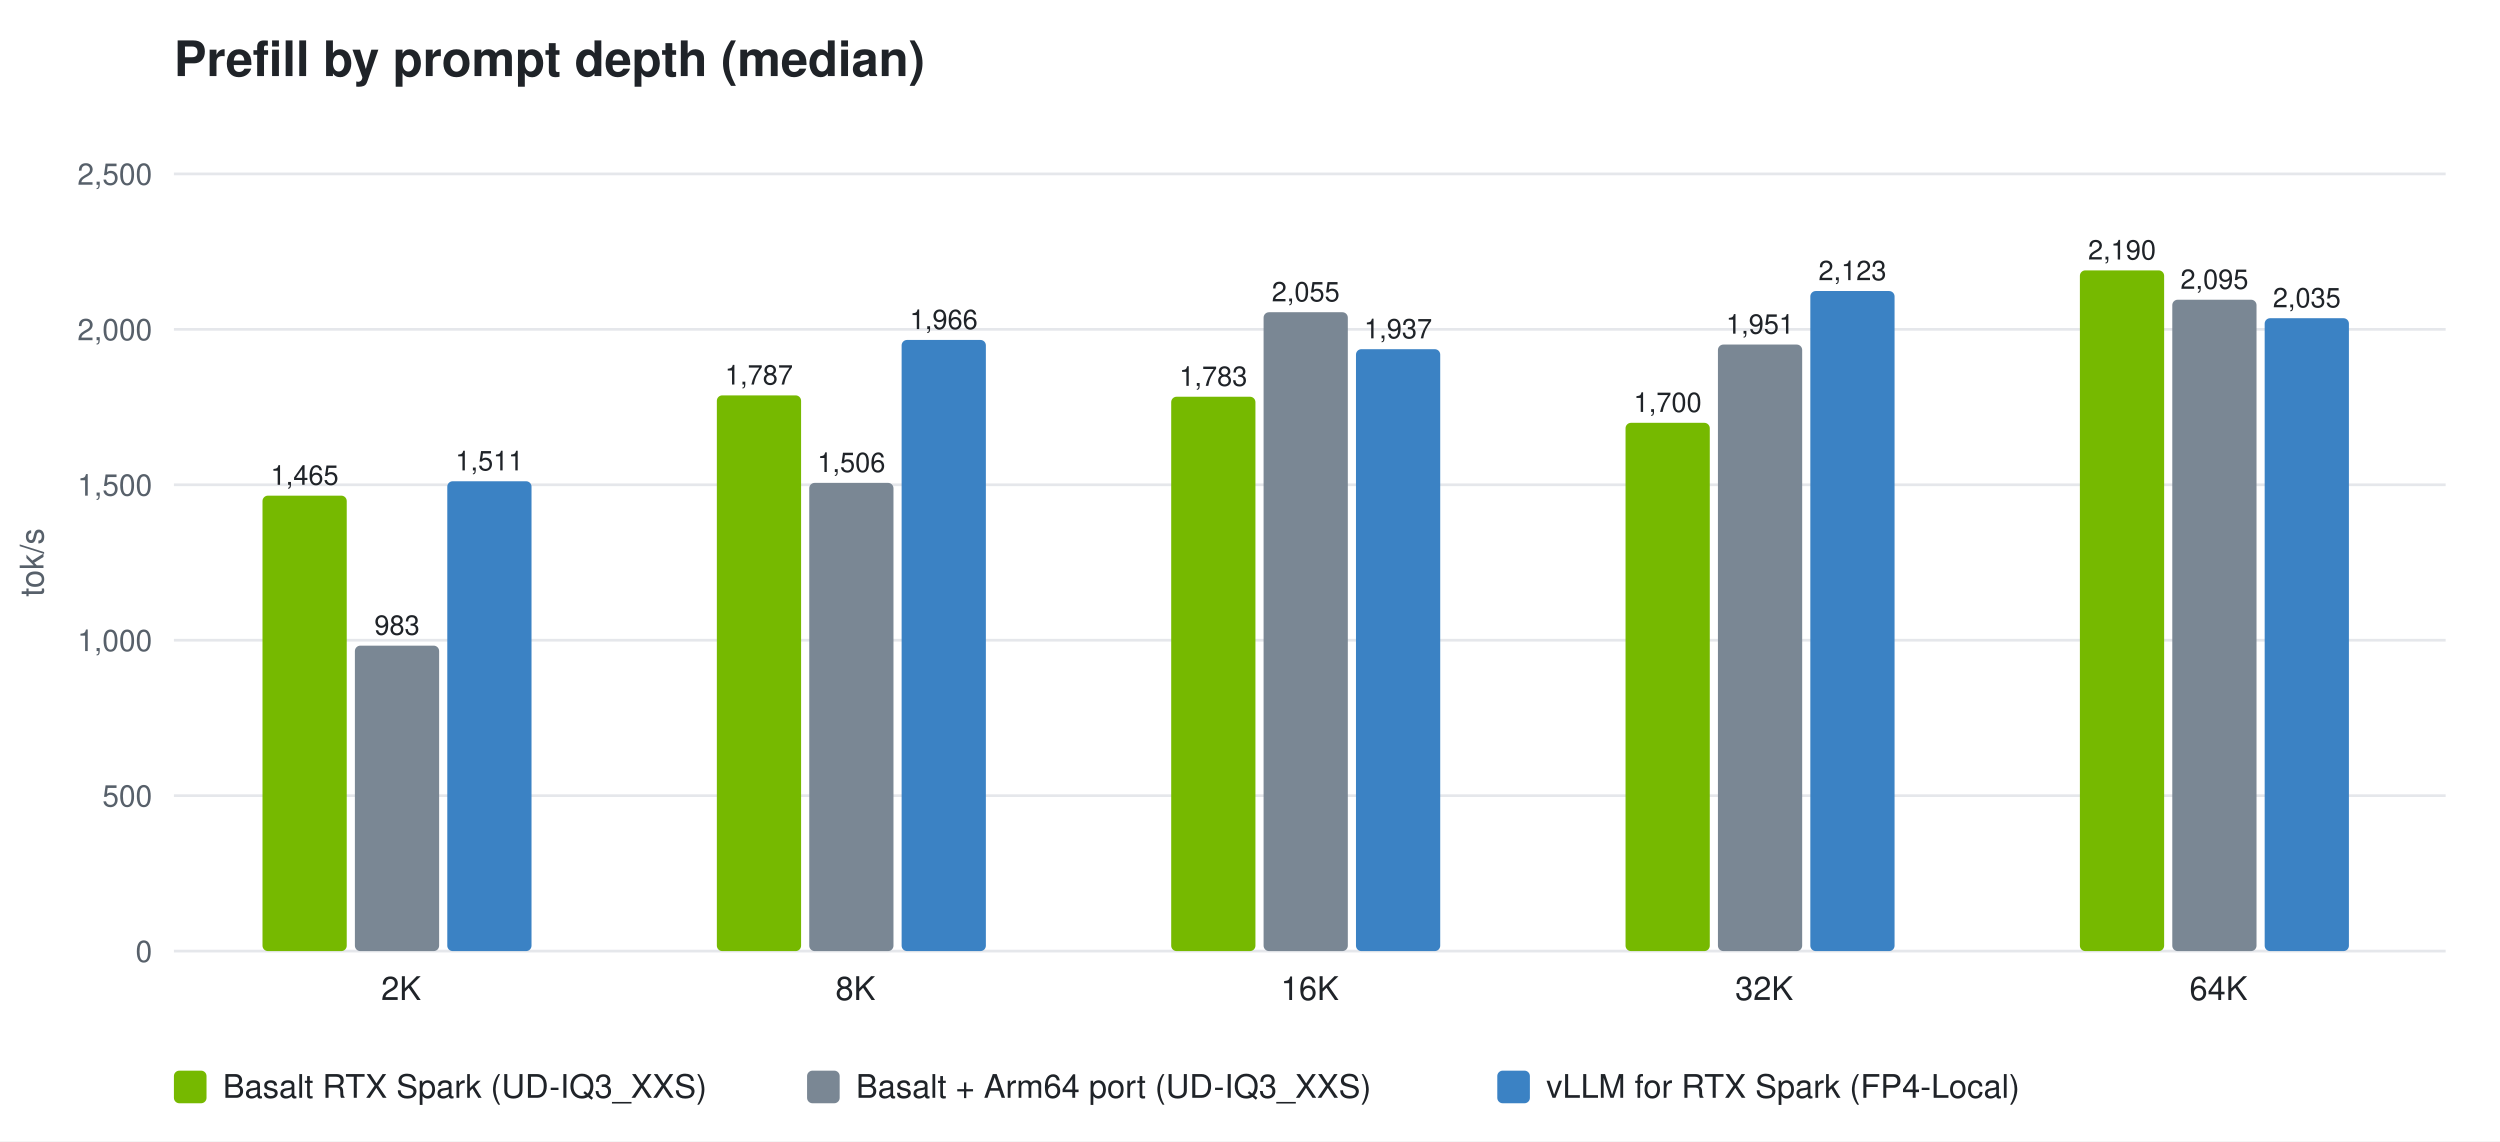
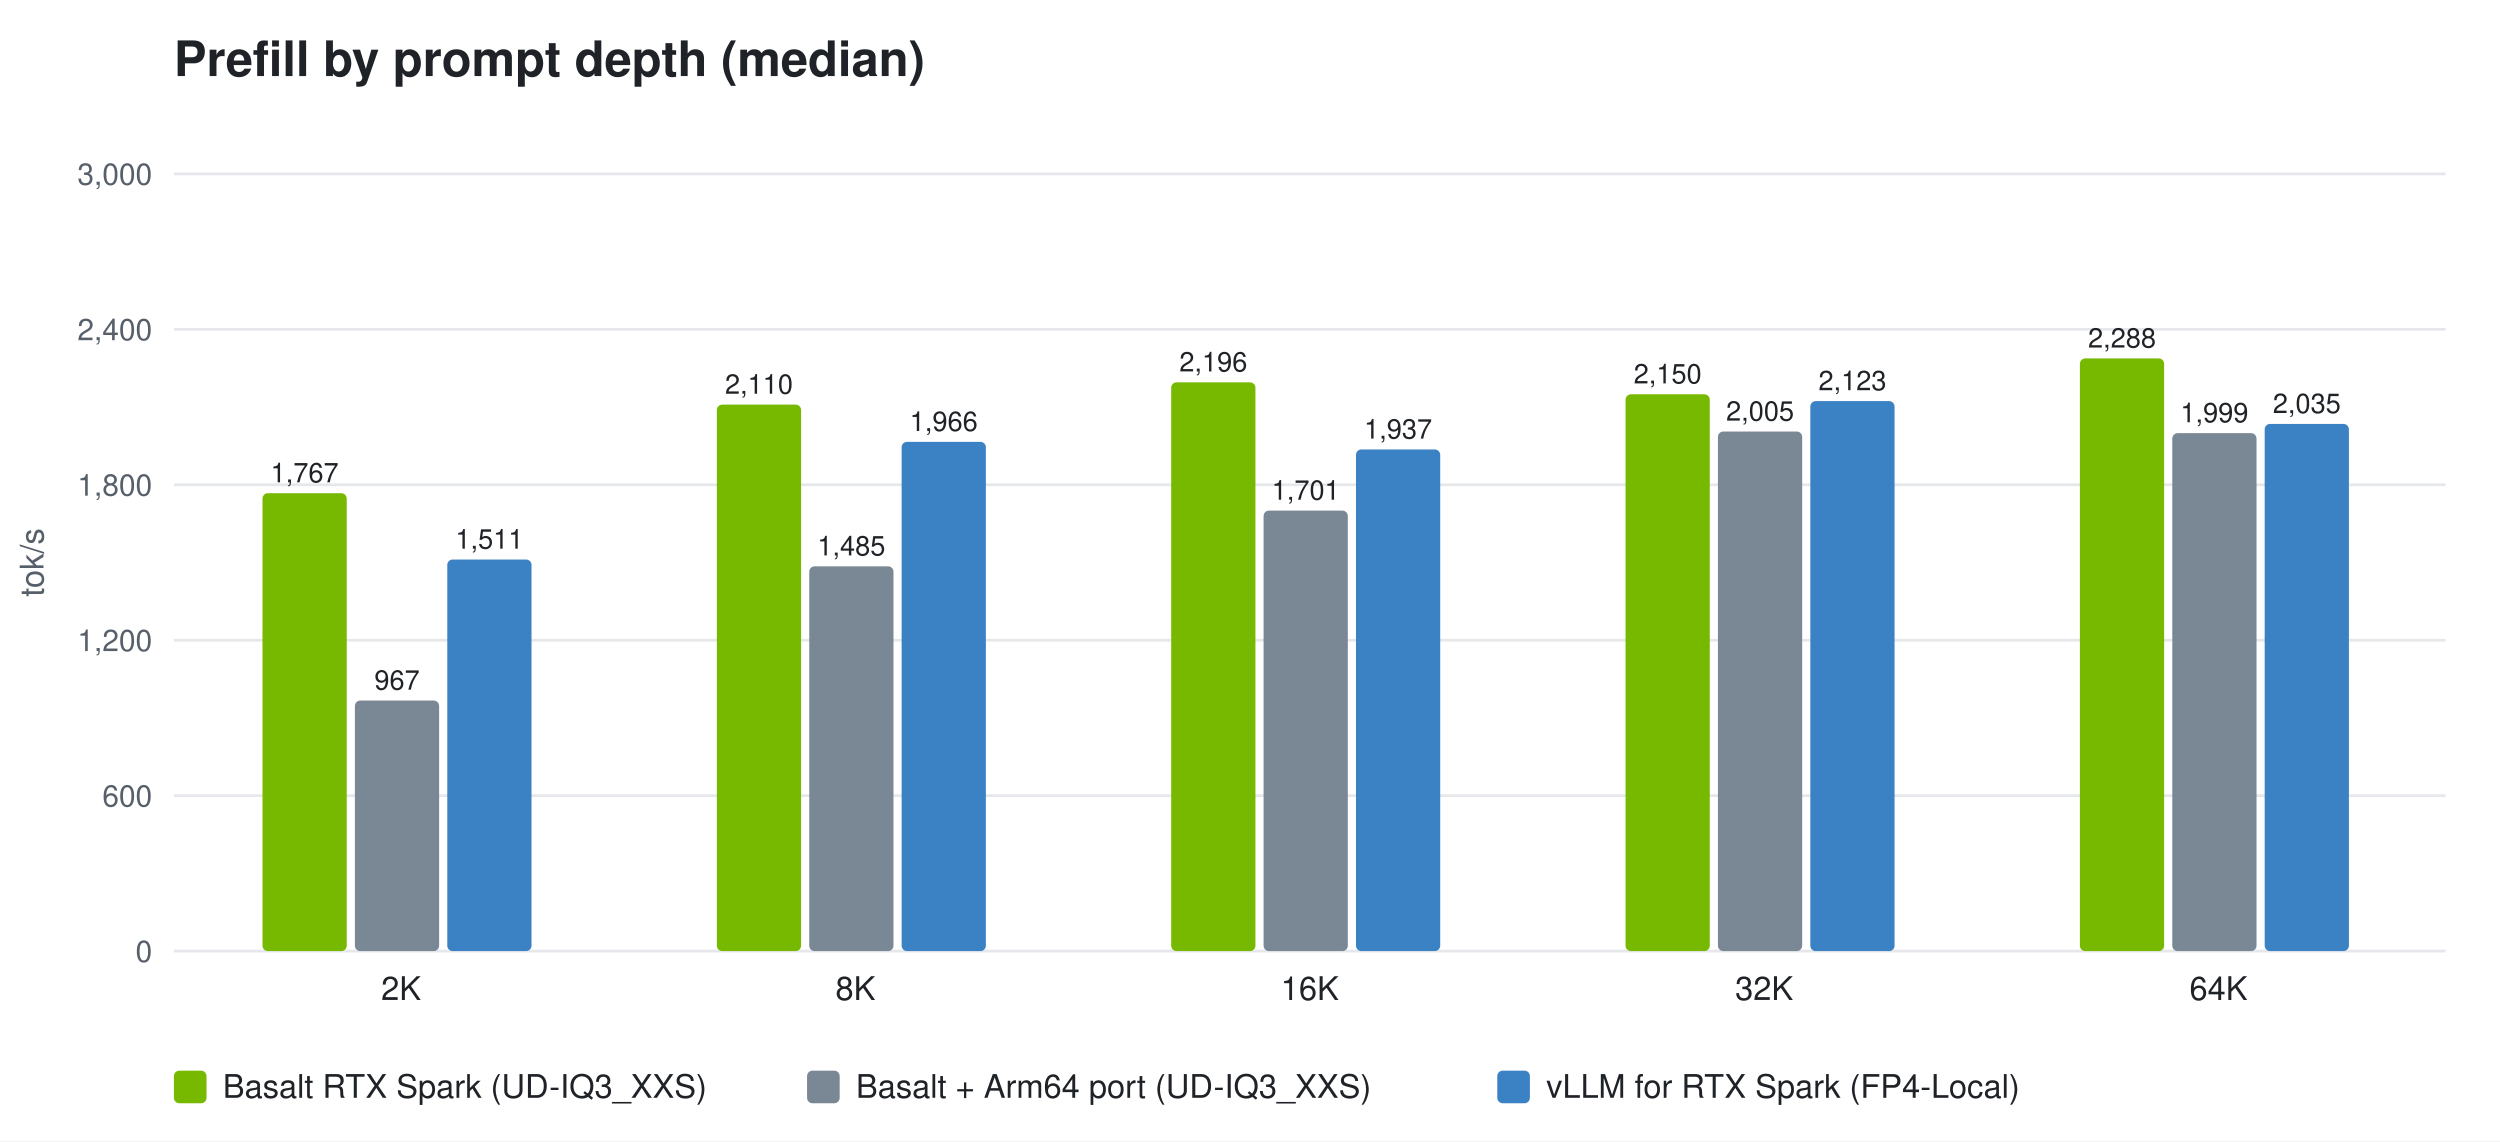
<svg xmlns="http://www.w3.org/2000/svg" width="920" height="420" viewBox="0 0 920 420" font-family="Segoe UI, Helvetica, Arial, sans-serif">
  <rect width="920" height="420" fill="#ffffff" />
  <text x="64" y="28" font-size="18" font-weight="600" fill="#1f2328">Prefill by prompt depth (median)</text>
  <line x1="64" y1="350.0" x2="900" y2="350.0" stroke="#e5e7eb" />
  <text x="56" y="354.0" font-size="11" text-anchor="end" fill="#57606a">0</text>
  <line x1="64" y1="292.8" x2="900" y2="292.8" stroke="#e5e7eb" />
-   <text x="56" y="296.8" font-size="11" text-anchor="end" fill="#57606a">500</text>
+   <text x="56" y="296.8" font-size="11" text-anchor="end" fill="#57606a">600</text>
  <line x1="64" y1="235.6" x2="900" y2="235.6" stroke="#e5e7eb" />
-   <text x="56" y="239.6" font-size="11" text-anchor="end" fill="#57606a">1,000</text>
+   <text x="56" y="239.6" font-size="11" text-anchor="end" fill="#57606a">1,200</text>
  <line x1="64" y1="178.4" x2="900" y2="178.4" stroke="#e5e7eb" />
-   <text x="56" y="182.4" font-size="11" text-anchor="end" fill="#57606a">1,500</text>
+   <text x="56" y="182.4" font-size="11" text-anchor="end" fill="#57606a">1,800</text>
  <line x1="64" y1="121.2" x2="900" y2="121.2" stroke="#e5e7eb" />
-   <text x="56" y="125.2" font-size="11" text-anchor="end" fill="#57606a">2,000</text>
+   <text x="56" y="125.2" font-size="11" text-anchor="end" fill="#57606a">2,400</text>
  <line x1="64" y1="64.0" x2="900" y2="64.0" stroke="#e5e7eb" />
-   <text x="56" y="68.0" font-size="11" text-anchor="end" fill="#57606a">2,500</text>
+   <text x="56" y="68.0" font-size="11" text-anchor="end" fill="#57606a">3,000</text>
  <text x="16" y="207" font-size="12" fill="#57606a" transform="rotate(-90 16 207)" text-anchor="middle">tok/s</text>
-   <rect x="96.6" y="182.4" width="31.0" height="167.6" rx="2" fill="#76B900" />
-   <text x="112.1" y="178.4" font-size="10" text-anchor="middle" fill="#1f2328">1,465</text>
-   <rect x="130.6" y="237.6" width="31.0" height="112.4" rx="2" fill="#7A8794" />
-   <text x="146.1" y="233.6" font-size="10" text-anchor="middle" fill="#1f2328">983</text>
-   <rect x="164.6" y="177.1" width="31.0" height="172.9" rx="2" fill="#3B82C4" />
-   <text x="180.1" y="173.1" font-size="10" text-anchor="middle" fill="#1f2328">1,511</text>
+   <rect x="96.6" y="181.5" width="31.0" height="168.5" rx="2" fill="#76B900" />
+   <text x="112.1" y="177.5" font-size="10" text-anchor="middle" fill="#1f2328">1,767</text>
+   <rect x="130.6" y="257.8" width="31.0" height="92.2" rx="2" fill="#7A8794" />
+   <text x="146.1" y="253.8" font-size="10" text-anchor="middle" fill="#1f2328">967</text>
+   <rect x="164.6" y="205.9" width="31.0" height="144.1" rx="2" fill="#3B82C4" />
+   <text x="180.1" y="201.9" font-size="10" text-anchor="middle" fill="#1f2328">1,511</text>
  <text x="147.6" y="368" font-size="12" text-anchor="middle" fill="#1f2328">2K</text>
-   <rect x="263.8" y="145.5" width="31.0" height="204.5" rx="2" fill="#76B900" />
-   <text x="279.3" y="141.5" font-size="10" text-anchor="middle" fill="#1f2328">1,787</text>
-   <rect x="297.8" y="177.7" width="31.0" height="172.3" rx="2" fill="#7A8794" />
-   <text x="313.3" y="173.7" font-size="10" text-anchor="middle" fill="#1f2328">1,506</text>
-   <rect x="331.8" y="125.1" width="31.0" height="224.9" rx="2" fill="#3B82C4" />
-   <text x="347.3" y="121.1" font-size="10" text-anchor="middle" fill="#1f2328">1,966</text>
+   <rect x="263.8" y="148.9" width="31.0" height="201.1" rx="2" fill="#76B900" />
+   <text x="279.3" y="144.9" font-size="10" text-anchor="middle" fill="#1f2328">2,110</text>
+   <rect x="297.8" y="208.4" width="31.0" height="141.6" rx="2" fill="#7A8794" />
+   <text x="313.3" y="204.4" font-size="10" text-anchor="middle" fill="#1f2328">1,485</text>
+   <rect x="331.8" y="162.6" width="31.0" height="187.4" rx="2" fill="#3B82C4" />
+   <text x="347.3" y="158.6" font-size="10" text-anchor="middle" fill="#1f2328">1,966</text>
  <text x="314.8" y="368" font-size="12" text-anchor="middle" fill="#1f2328">8K</text>
-   <rect x="431.0" y="146.0" width="31.0" height="204.0" rx="2" fill="#76B900" />
-   <text x="446.5" y="142.0" font-size="10" text-anchor="middle" fill="#1f2328">1,783</text>
-   <rect x="465.0" y="114.9" width="31.0" height="235.1" rx="2" fill="#7A8794" />
-   <text x="480.5" y="110.9" font-size="10" text-anchor="middle" fill="#1f2328">2,055</text>
-   <rect x="499.0" y="128.5" width="31.0" height="221.5" rx="2" fill="#3B82C4" />
-   <text x="514.5" y="124.5" font-size="10" text-anchor="middle" fill="#1f2328">1,937</text>
+   <rect x="431.0" y="140.7" width="31.0" height="209.3" rx="2" fill="#76B900" />
+   <text x="446.5" y="136.7" font-size="10" text-anchor="middle" fill="#1f2328">2,196</text>
+   <rect x="465.0" y="187.9" width="31.0" height="162.1" rx="2" fill="#7A8794" />
+   <text x="480.5" y="183.9" font-size="10" text-anchor="middle" fill="#1f2328">1,701</text>
+   <rect x="499.0" y="165.4" width="31.0" height="184.6" rx="2" fill="#3B82C4" />
+   <text x="514.5" y="161.4" font-size="10" text-anchor="middle" fill="#1f2328">1,937</text>
  <text x="482.0" y="368" font-size="12" text-anchor="middle" fill="#1f2328">16K</text>
-   <rect x="598.2" y="155.6" width="31.0" height="194.4" rx="2" fill="#76B900" />
-   <text x="613.7" y="151.6" font-size="10" text-anchor="middle" fill="#1f2328">1,700</text>
-   <rect x="632.2" y="126.8" width="31.0" height="223.2" rx="2" fill="#7A8794" />
-   <text x="647.7" y="122.8" font-size="10" text-anchor="middle" fill="#1f2328">1,951</text>
-   <rect x="666.2" y="107.1" width="31.0" height="242.9" rx="2" fill="#3B82C4" />
-   <text x="681.7" y="103.1" font-size="10" text-anchor="middle" fill="#1f2328">2,123</text>
+   <rect x="598.2" y="145.1" width="31.0" height="204.9" rx="2" fill="#76B900" />
+   <text x="613.7" y="141.1" font-size="10" text-anchor="middle" fill="#1f2328">2,150</text>
+   <rect x="632.2" y="158.8" width="31.0" height="191.2" rx="2" fill="#7A8794" />
+   <text x="647.7" y="154.8" font-size="10" text-anchor="middle" fill="#1f2328">2,005</text>
+   <rect x="666.2" y="147.6" width="31.0" height="202.4" rx="2" fill="#3B82C4" />
+   <text x="681.7" y="143.6" font-size="10" text-anchor="middle" fill="#1f2328">2,123</text>
  <text x="649.2" y="368" font-size="12" text-anchor="middle" fill="#1f2328">32K</text>
-   <rect x="765.4" y="99.5" width="31.0" height="250.5" rx="2" fill="#76B900" />
-   <text x="780.9" y="95.5" font-size="10" text-anchor="middle" fill="#1f2328">2,190</text>
-   <rect x="799.4" y="110.3" width="31.0" height="239.7" rx="2" fill="#7A8794" />
-   <text x="814.9" y="106.3" font-size="10" text-anchor="middle" fill="#1f2328">2,095</text>
-   <rect x="833.4" y="117.1" width="31.0" height="232.9" rx="2" fill="#3B82C4" />
-   <text x="848.9" y="113.1" font-size="10" text-anchor="middle" fill="#1f2328">2,035</text>
+   <rect x="765.4" y="131.9" width="31.0" height="218.1" rx="2" fill="#76B900" />
+   <text x="780.9" y="127.9" font-size="10" text-anchor="middle" fill="#1f2328">2,288</text>
+   <rect x="799.4" y="159.4" width="31.0" height="190.6" rx="2" fill="#7A8794" />
+   <text x="814.9" y="155.4" font-size="10" text-anchor="middle" fill="#1f2328">1,999</text>
+   <rect x="833.4" y="156.0" width="31.0" height="194.0" rx="2" fill="#3B82C4" />
+   <text x="848.9" y="152.0" font-size="10" text-anchor="middle" fill="#1f2328">2,035</text>
  <text x="816.4" y="368" font-size="12" text-anchor="middle" fill="#1f2328">64K</text>
  <rect x="64" y="394" width="12" height="12" rx="2" fill="#76B900" />
  <text x="82" y="404" font-size="12" fill="#1f2328">Basalt RTX Spark (UD-IQ3_XXS)</text>
  <rect x="297" y="394" width="12" height="12" rx="2" fill="#7A8794" />
  <text x="315" y="404" font-size="12" fill="#1f2328">Basalt + Arm64 port (UD-IQ3_XXS)</text>
  <rect x="551" y="394" width="12" height="12" rx="2" fill="#3B82C4" />
  <text x="569" y="404" font-size="12" fill="#1f2328">vLLM for RTX Spark (FP4-Local)</text>
</svg>
